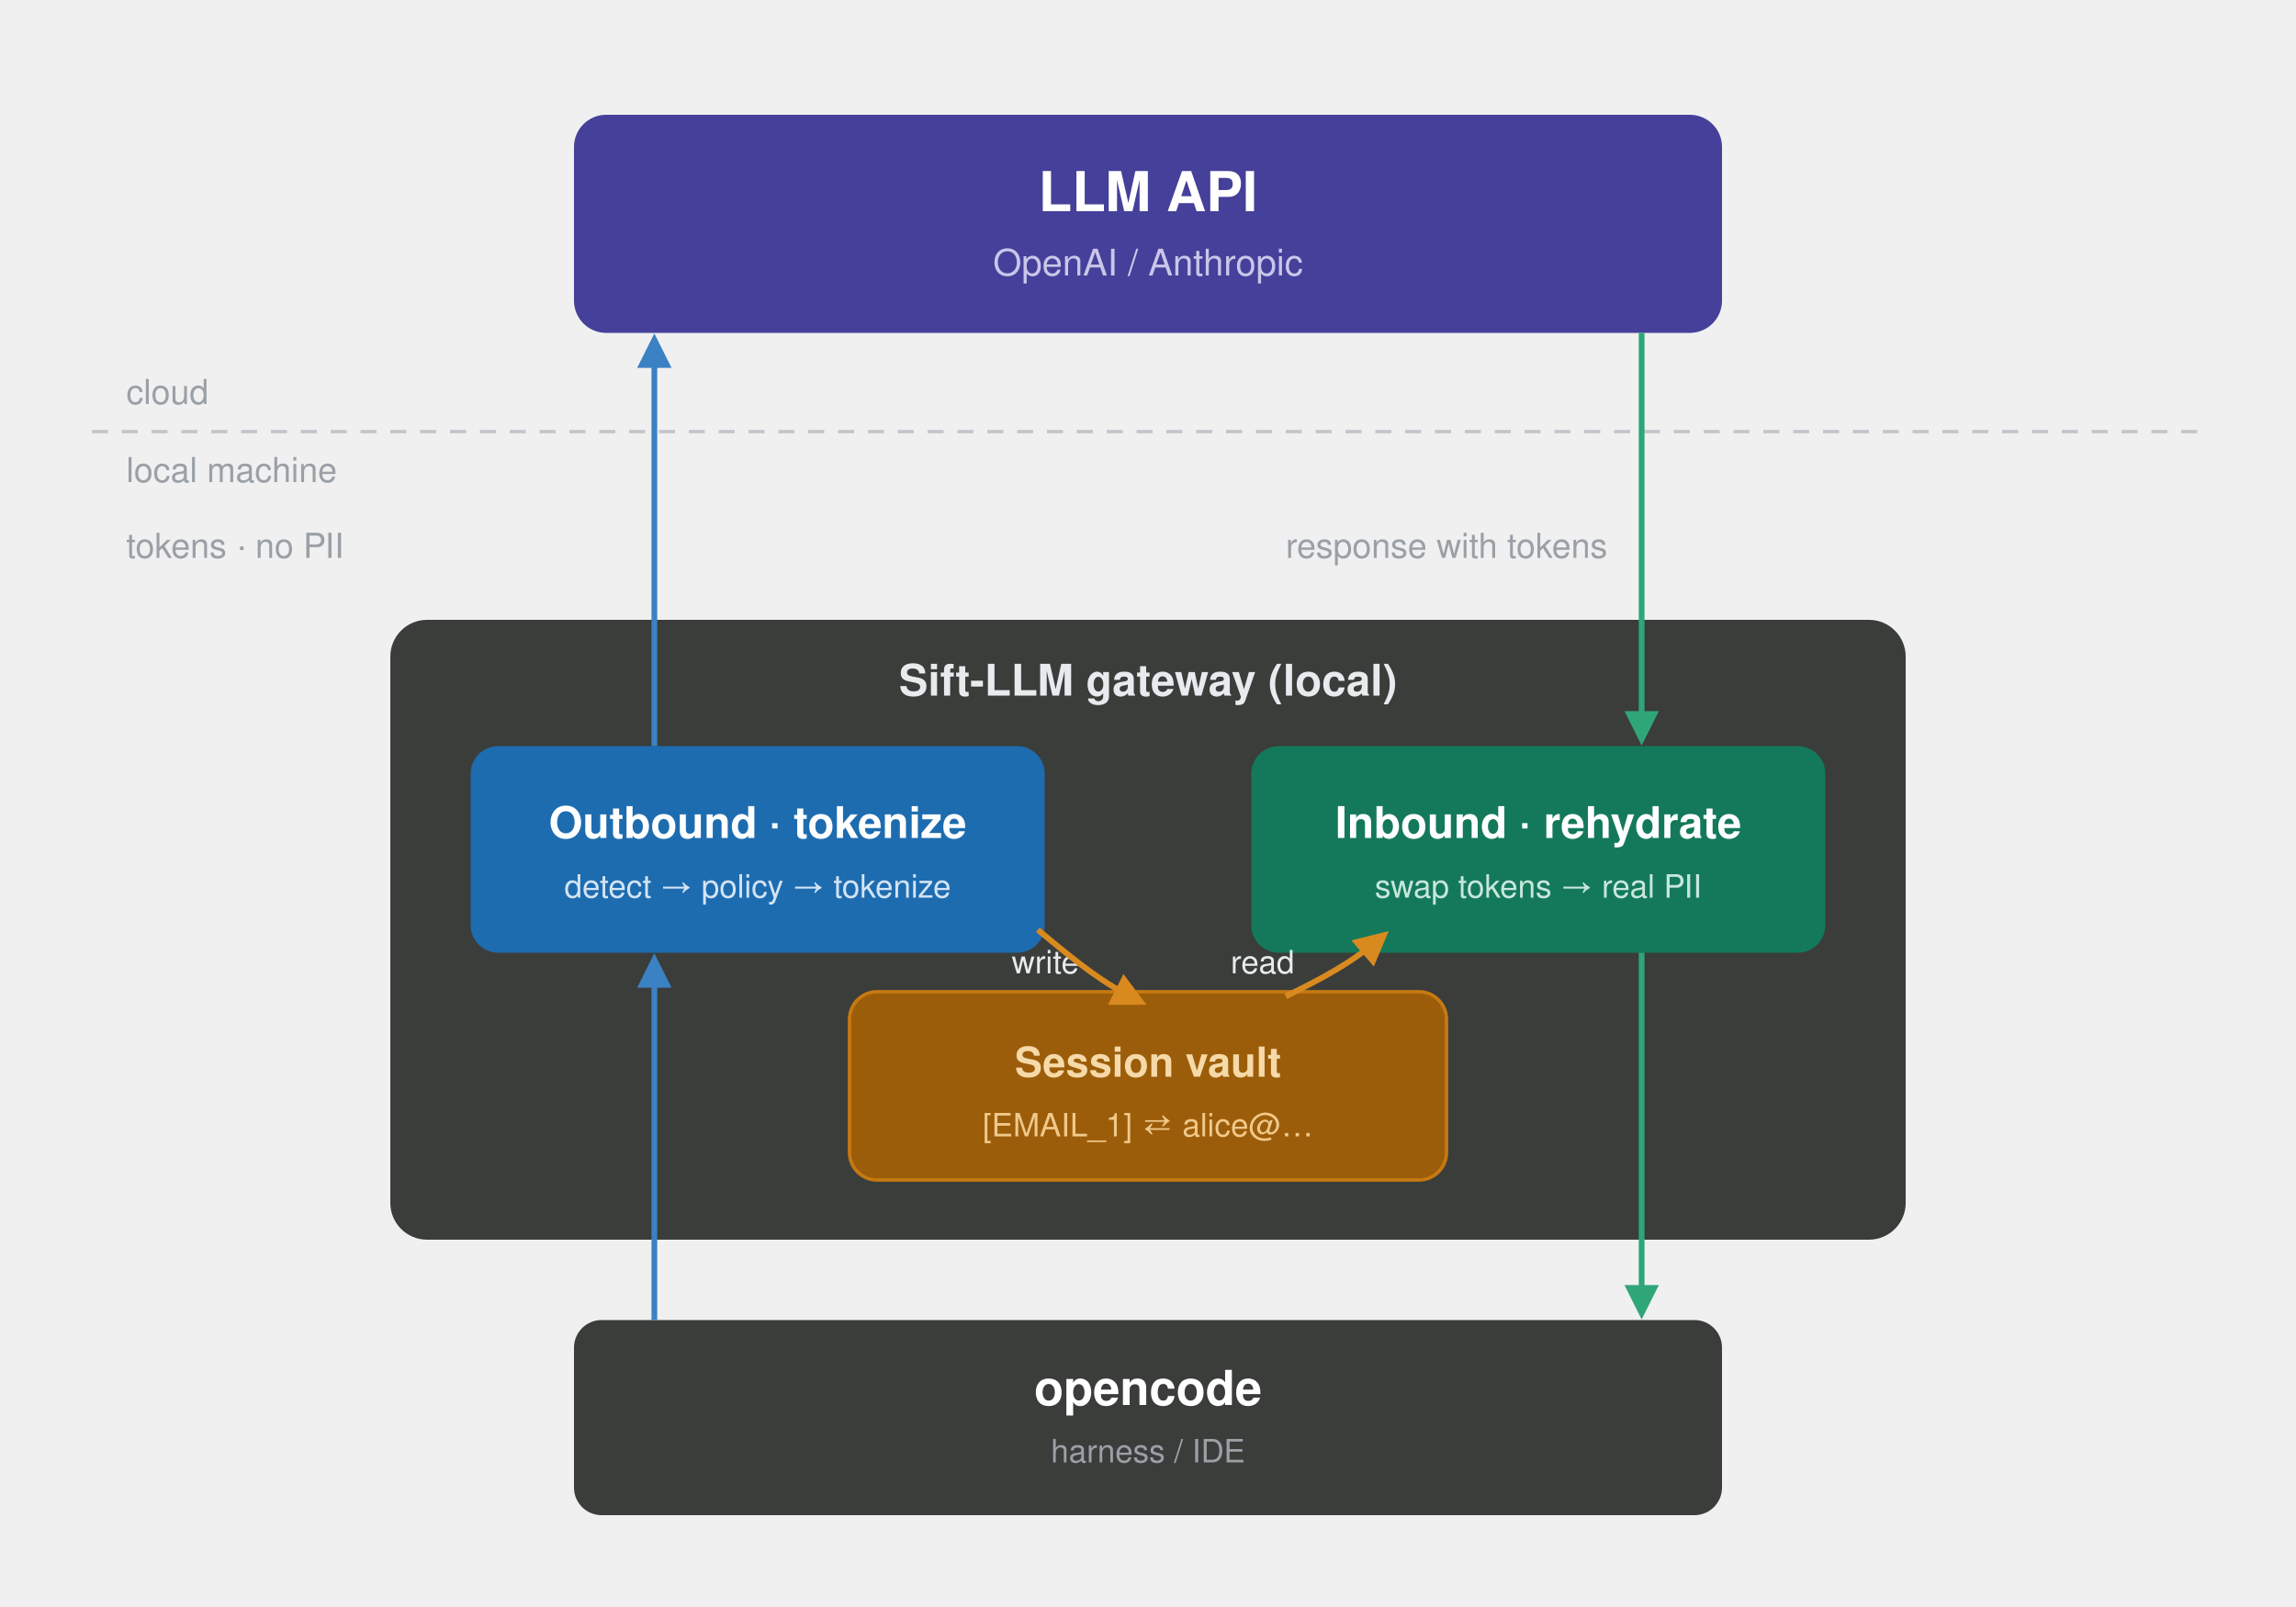
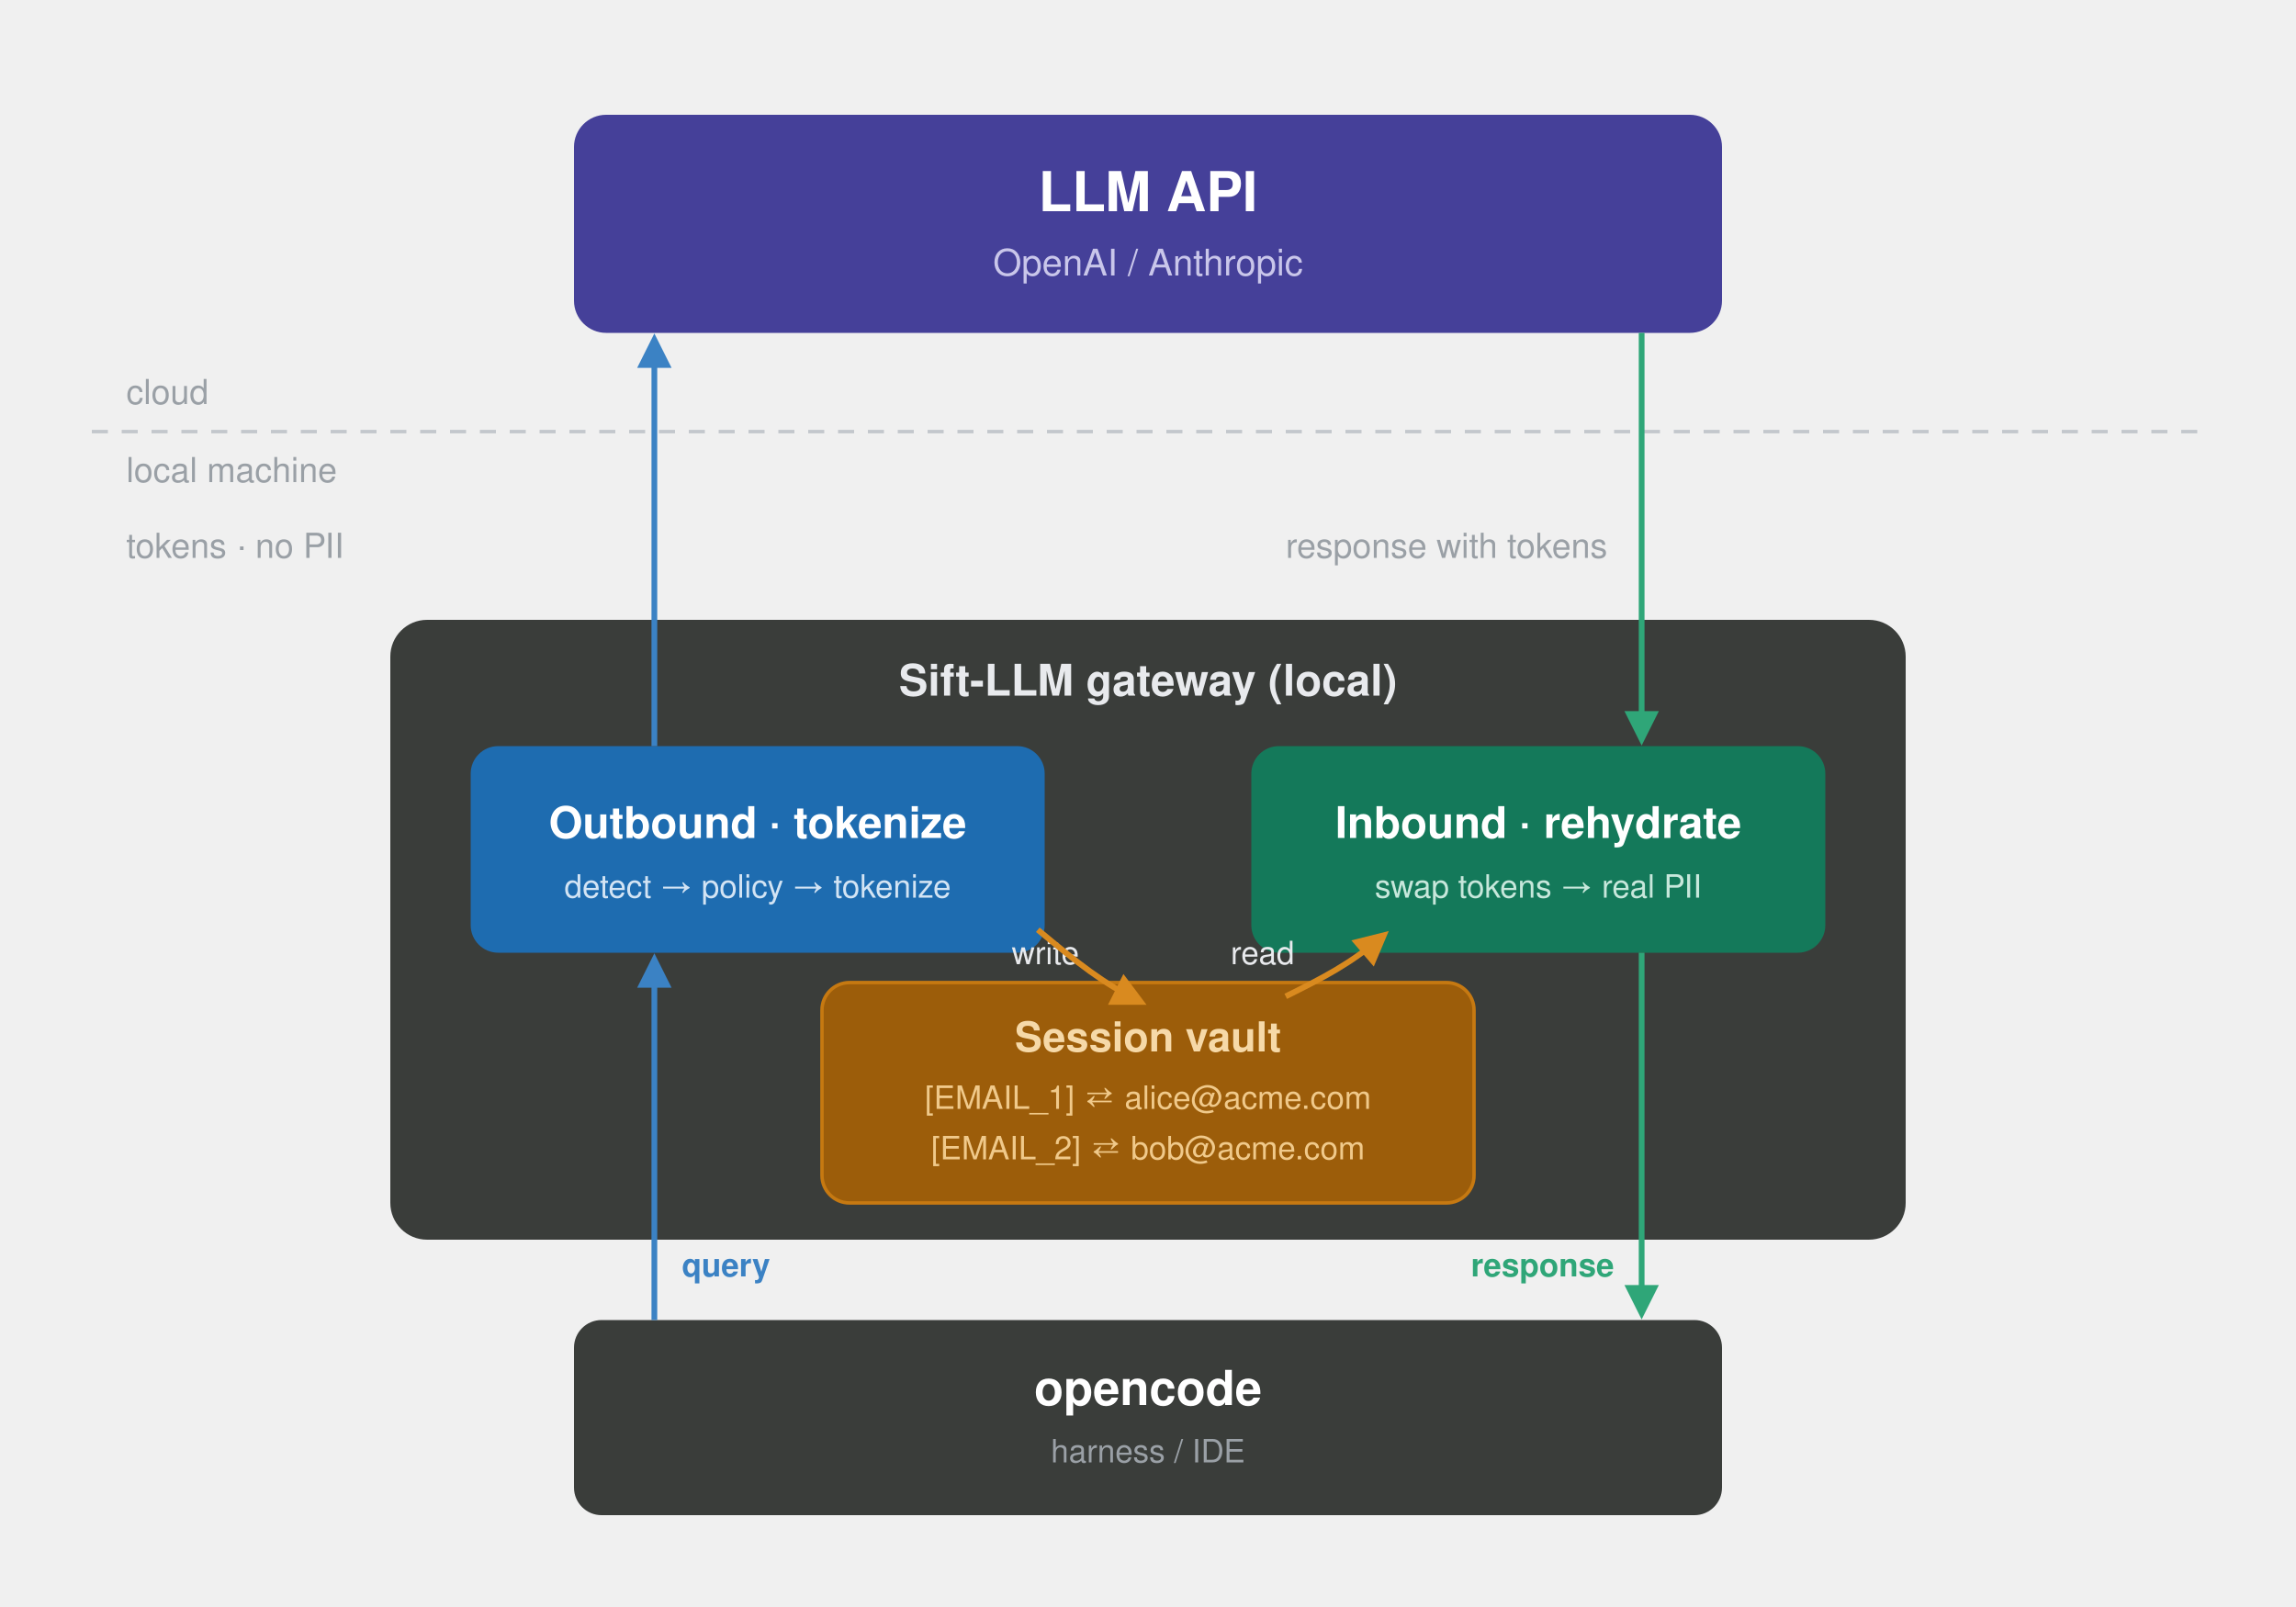
<svg xmlns="http://www.w3.org/2000/svg" viewBox="0 0 1000 700" font-family="Helvetica, Arial, sans-serif">
  <defs>
    <marker id="ah-blue" markerWidth="9" markerHeight="9" refX="4.5" refY="3" orient="auto">
      <path d="M0,0 L6,3 L0,6 Z" fill="#3b82c4" />
    </marker>
    <marker id="ah-green" markerWidth="9" markerHeight="9" refX="4.5" refY="3" orient="auto">
      <path d="M0,0 L6,3 L0,6 Z" fill="#2fa678" />
    </marker>
    <marker id="ah-orange" markerWidth="9" markerHeight="9" refX="4.5" refY="3" orient="auto">
      <path d="M0,0 L6,3 L0,6 Z" fill="#d98a1f" />
    </marker>
  </defs>
  <rect x="250" y="50" width="500" height="95" rx="14" fill="#454099" />
  <text x="500" y="92" text-anchor="middle" font-size="24" font-weight="700" fill="#ffffff">LLM API</text>
  <text x="500" y="120" text-anchor="middle" font-size="16" fill="#c9c6ea">OpenAI / Anthropic</text>
  <line x1="40" y1="188" x2="960" y2="188" stroke="#c3c7cc" stroke-width="1.5" stroke-dasharray="7 6" />
  <text x="55" y="176" font-size="15" fill="#9aa0a6">cloud</text>
  <text x="55" y="210" font-size="15" fill="#9aa0a6">local machine</text>
  <text x="55" y="243" font-size="15" fill="#9aa0a6">tokens · no PII</text>
  <text x="560" y="243" font-size="15" fill="#9aa0a6">response with tokens</text>
  <rect x="170" y="270" width="660" height="270" rx="16" fill="#3a3d3a" />
  <text x="500" y="303" text-anchor="middle" font-size="19" font-weight="600" fill="#e8eaed">Sift-LLM gateway (local)</text>
  <rect x="205" y="325" width="250" height="90" rx="12" fill="#1e6cb0" />
  <text x="330" y="365" text-anchor="middle" font-size="19" font-weight="700" fill="#ffffff">Outbound · tokenize</text>
  <text x="330" y="391" text-anchor="middle" font-size="14" fill="#d3e4f4">detect → policy → tokenize</text>
  <rect x="545" y="325" width="250" height="90" rx="12" fill="#14795a" />
  <text x="670" y="365" text-anchor="middle" font-size="19" font-weight="700" fill="#ffffff">Inbound · rehydrate</text>
  <text x="670" y="391" text-anchor="middle" font-size="14" fill="#c7e7db">swap tokens → real PII</text>
-   <rect x="370" y="432" width="260" height="82" rx="12" fill="#9c5d0a" stroke="#c67911" stroke-width="1.5" />
-   <text x="500" y="469" text-anchor="middle" font-size="18" font-weight="700" fill="#f6d9a8">Session vault</text>
-   <text x="500" y="495" text-anchor="middle" font-size="14" fill="#f0c98a">[EMAIL_1] ⇄ alice@…</text>
-   <text x="470" y="424" text-anchor="end" font-size="14" fill="#e8eaed">write</text>
-   <text x="536" y="424" text-anchor="start" font-size="14" fill="#e8eaed">read</text>
+   <rect x="358" y="428" width="284" height="96" rx="12" fill="#9c5d0a" stroke="#c67911" stroke-width="1.5" />
+   <text x="500" y="458" text-anchor="middle" font-size="18" font-weight="700" fill="#f6d9a8">Session vault</text>
+   <text x="500" y="483" text-anchor="middle" font-size="14" fill="#f0c98a">[EMAIL_1] ⇄ alice@acme.com</text>
+   <text x="500" y="505" text-anchor="middle" font-size="14" fill="#f0c98a">[EMAIL_2] ⇄ bob@acme.com</text>
+   <text x="470" y="420" text-anchor="end" font-size="14" fill="#e8eaed">write</text>
+   <text x="536" y="420" text-anchor="start" font-size="14" fill="#e8eaed">read</text>
  <rect x="250" y="575" width="500" height="85" rx="12" fill="#3a3d3a" />
  <text x="500" y="612" text-anchor="middle" font-size="21" font-weight="700" fill="#ffffff">opencode</text>
  <text x="500" y="637" text-anchor="middle" font-size="14" fill="#9aa0a6">harness / IDE</text>
  <line x1="285" y1="575" x2="285" y2="419" stroke="#3b82c4" stroke-width="2.5" marker-end="url(#ah-blue)" />
  <line x1="285" y1="325" x2="285" y2="149" stroke="#3b82c4" stroke-width="2.5" marker-end="url(#ah-blue)" />
+   <text x="297" y="556" text-anchor="start" font-size="14" font-weight="600" fill="#3b82c4">query</text>
  <line x1="715" y1="145" x2="715" y2="321" stroke="#2fa678" stroke-width="2.5" marker-end="url(#ah-green)" />
  <line x1="715" y1="415" x2="715" y2="571" stroke="#2fa678" stroke-width="2.5" marker-end="url(#ah-green)" />
+   <text x="703" y="556" text-anchor="end" font-size="14" font-weight="600" fill="#2fa678">response</text>
  <path d="M452,405 C470,420 480,428 496,436" fill="none" stroke="#d98a1f" stroke-width="2.5" marker-end="url(#ah-orange)" />
  <path d="M560,434 C576,426 588,420 602,408" fill="none" stroke="#d98a1f" stroke-width="2.5" marker-end="url(#ah-orange)" />
</svg>
